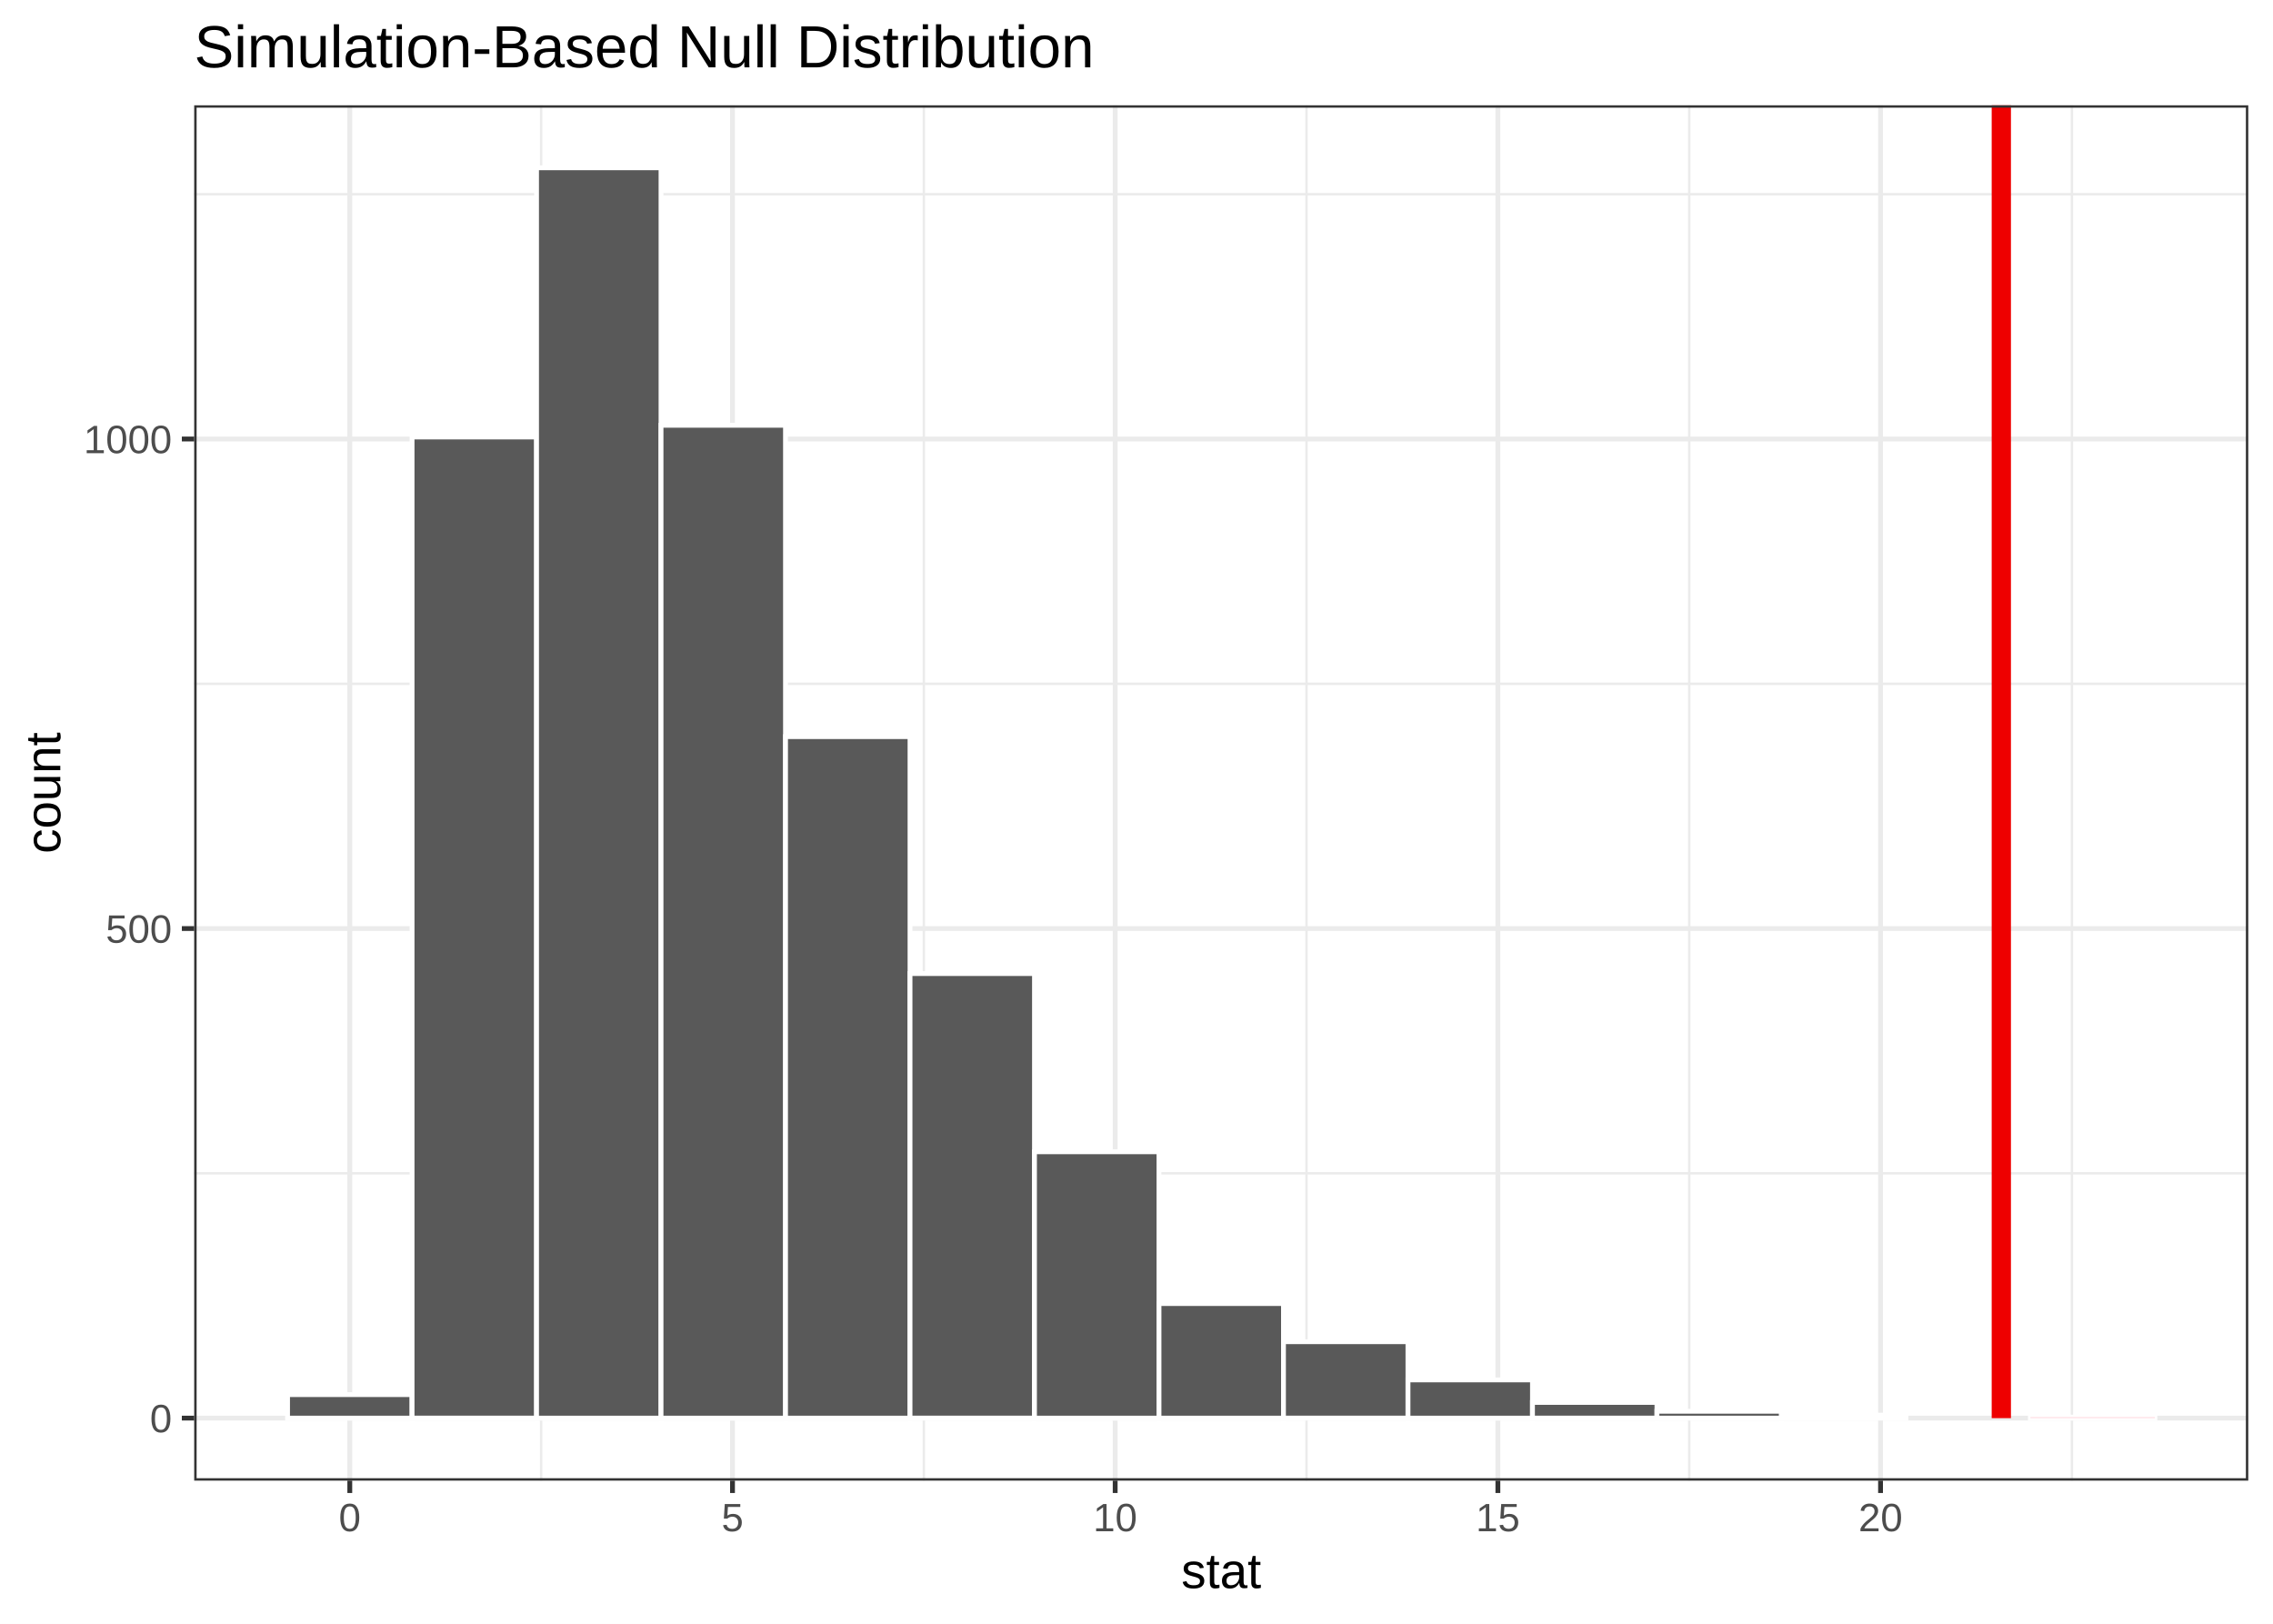
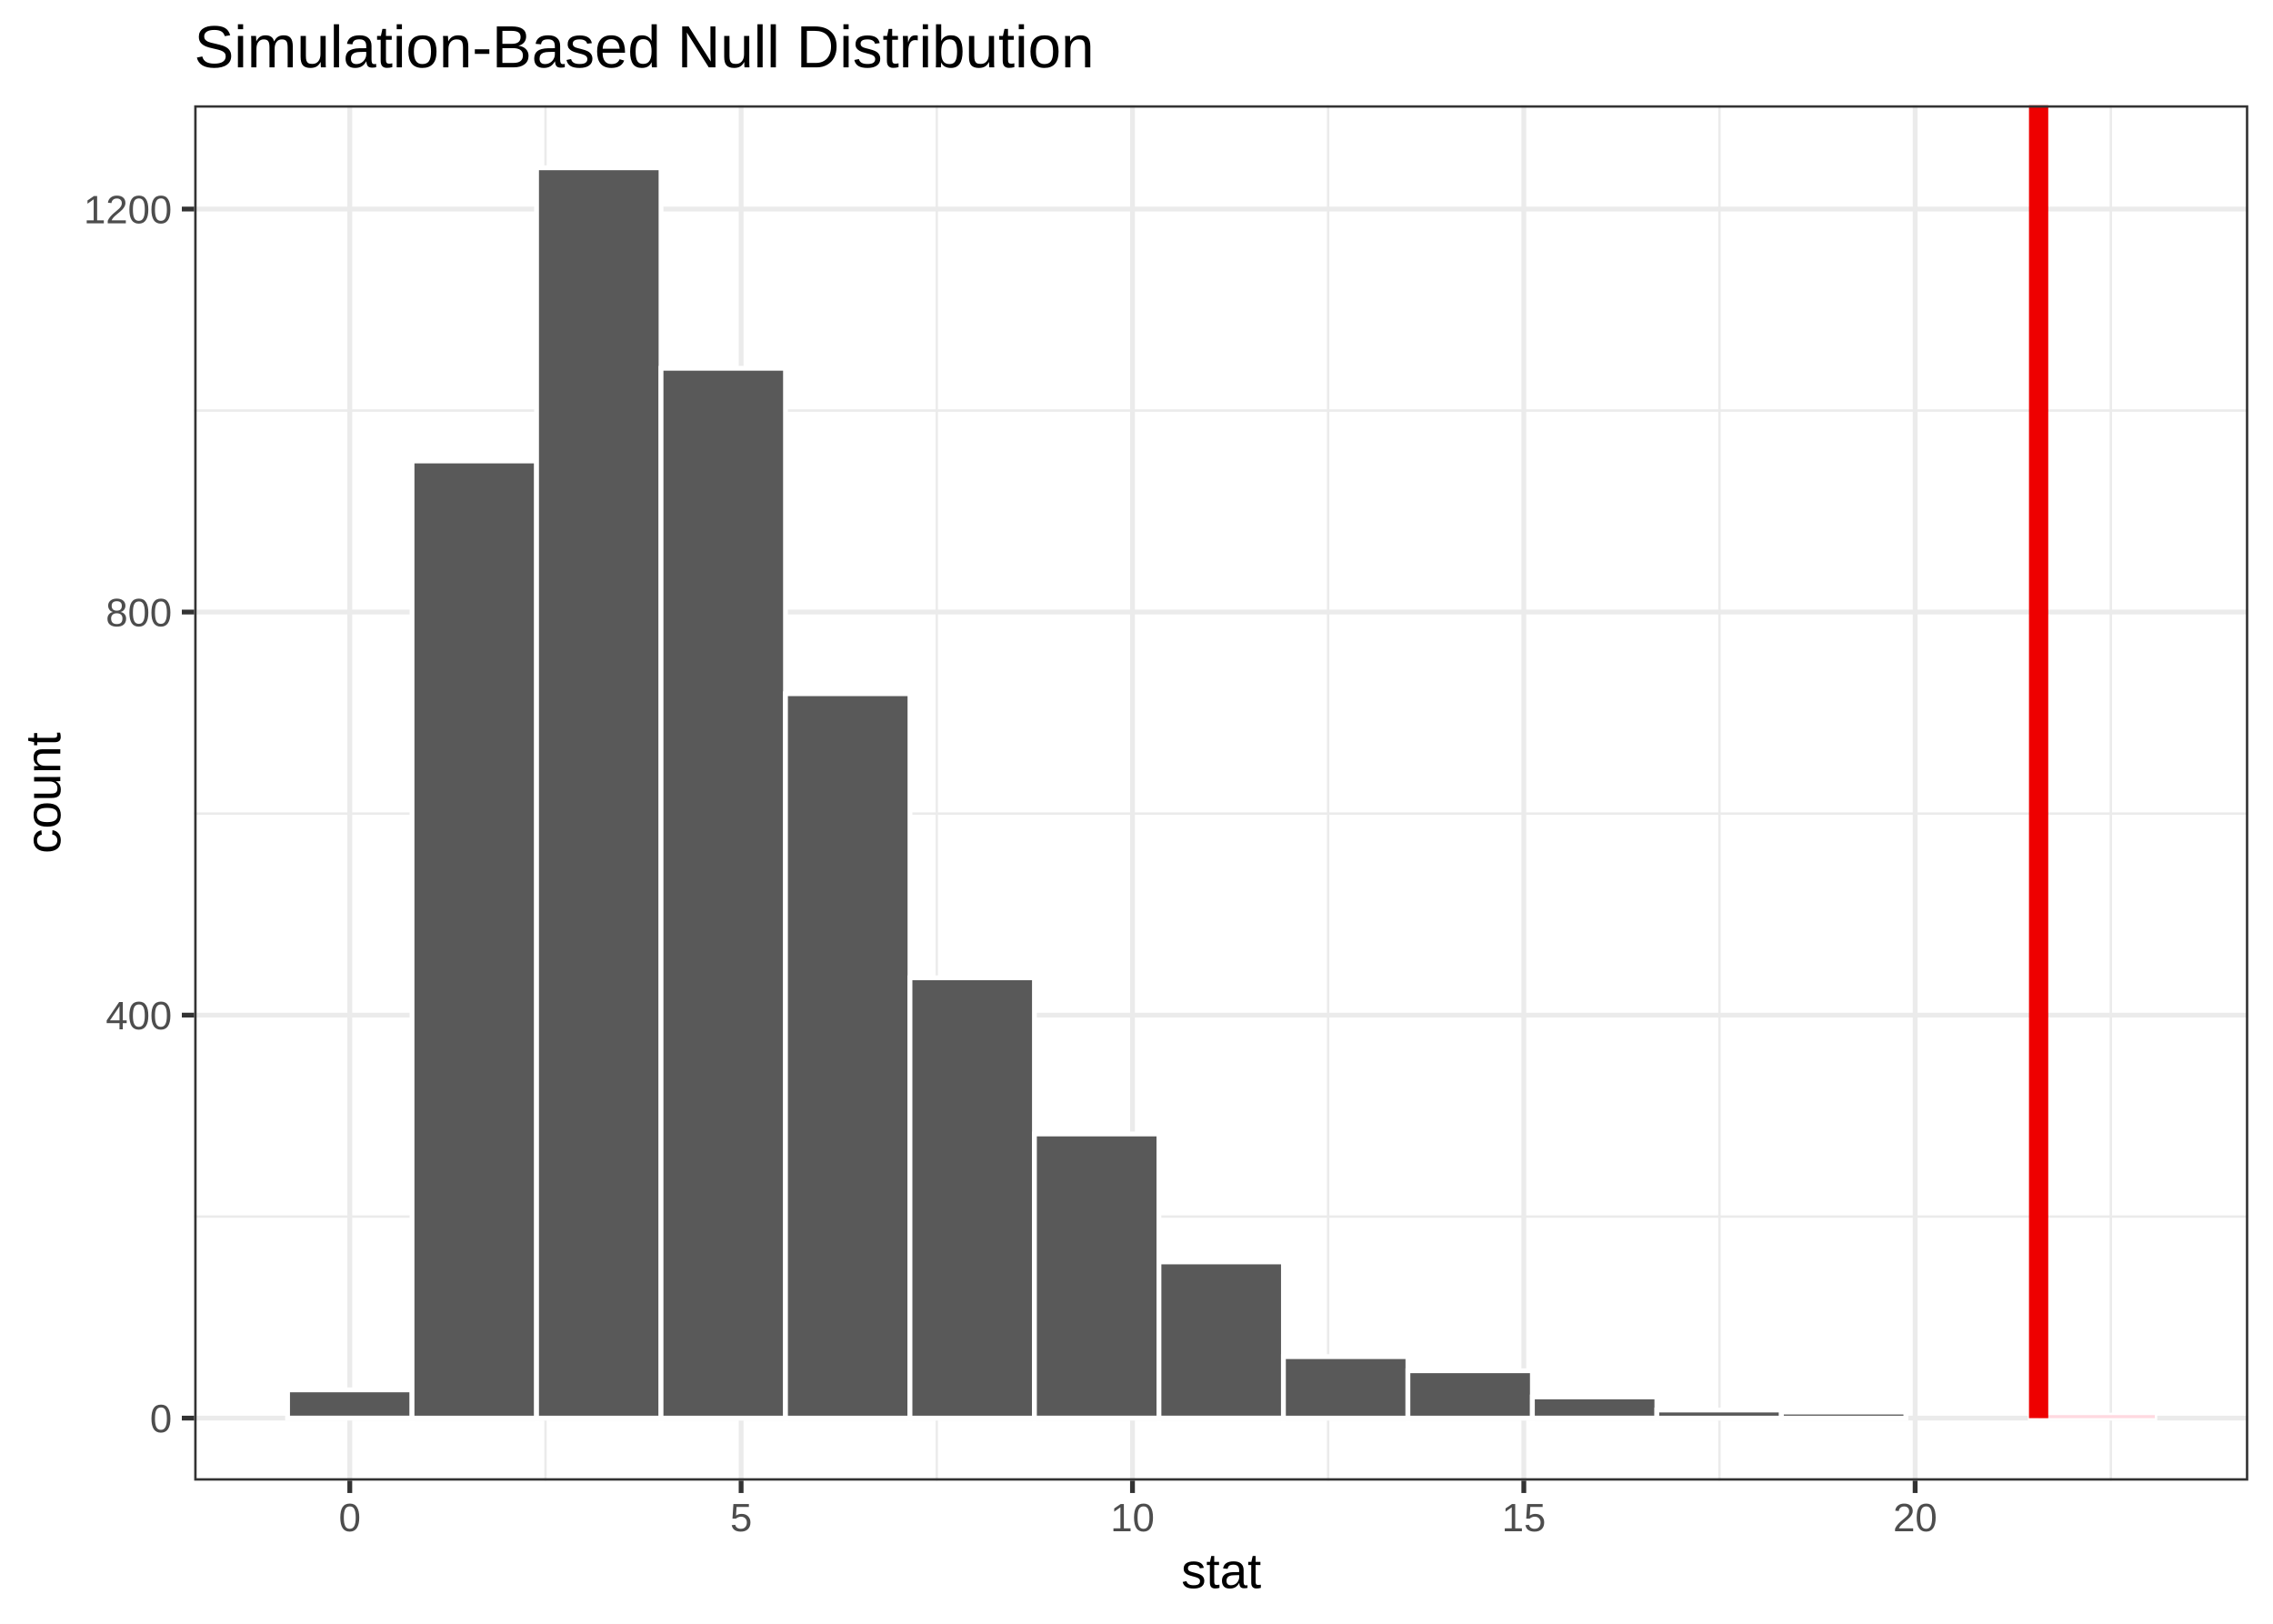
<svg xmlns="http://www.w3.org/2000/svg" class="svglite" width="504.00pt" height="360.00pt" viewBox="0 0 504.00 360.00">
  <defs>
    <style type="text/css">
    .svglite line, .svglite polyline, .svglite polygon, .svglite path, .svglite rect, .svglite circle {
      fill: none;
      stroke: #000000;
      stroke-linecap: round;
      stroke-linejoin: round;
      stroke-miterlimit: 10.00;
    }
    .svglite text {
      white-space: pre;
    }
  </style>
  </defs>
  <rect width="100%" height="100%" style="stroke: none; fill: none;" />
  <defs>
    <clipPath id="cpMC4wMHw1MDQuMDB8MC4wMHwzNjAuMDA=">
      <rect x="0.00" y="0.00" width="504.00" height="360.00" />
    </clipPath>
  </defs>
  <g clip-path="url(#cpMC4wMHw1MDQuMDB8MC4wMHwzNjAuMDA=)">
    <rect x="0.00" y="0.00" width="504.00" height="360.00" style="stroke-width: 1.07; stroke: #FFFFFF; fill: #FFFFFF;" />
  </g>
  <defs>
    <clipPath id="cpNDMuMDZ8NDk4LjUyfDIzLjM0fDMyOC4yNw==">
      <rect x="43.06" y="23.34" width="455.46" height="304.93" />
    </clipPath>
  </defs>
  <g clip-path="url(#cpNDMuMDZ8NDk4LjUyfDIzLjM0fDMyOC4yNw==)">
    <rect x="43.06" y="23.34" width="455.46" height="304.93" style="stroke-width: 1.07; stroke: none; fill: #FFFFFF;" />
-     <polyline points="43.06,260.14 498.52,260.14 " style="stroke-width: 0.53; stroke: #EBEBEB; stroke-linecap: butt;" />
-     <polyline points="43.06,151.60 498.52,151.60 " style="stroke-width: 0.53; stroke: #EBEBEB; stroke-linecap: butt;" />
-     <polyline points="43.06,43.06 498.52,43.06 " style="stroke-width: 0.53; stroke: #EBEBEB; stroke-linecap: butt;" />
-     <polyline points="119.99,328.27 119.99,23.34 " style="stroke-width: 0.53; stroke: #EBEBEB; stroke-linecap: butt;" />
-     <polyline points="204.85,328.27 204.85,23.34 " style="stroke-width: 0.53; stroke: #EBEBEB; stroke-linecap: butt;" />
-     <polyline points="289.70,328.27 289.70,23.34 " style="stroke-width: 0.53; stroke: #EBEBEB; stroke-linecap: butt;" />
-     <polyline points="374.56,328.27 374.56,23.34 " style="stroke-width: 0.53; stroke: #EBEBEB; stroke-linecap: butt;" />
-     <polyline points="459.41,328.27 459.41,23.34 " style="stroke-width: 0.53; stroke: #EBEBEB; stroke-linecap: butt;" />
+     <polyline points="43.06,269.73 498.52,269.73 " style="stroke-width: 0.53; stroke: #EBEBEB; stroke-linecap: butt;" />
+     <polyline points="43.06,180.38 498.52,180.38 " style="stroke-width: 0.53; stroke: #EBEBEB; stroke-linecap: butt;" />
+     <polyline points="43.06,91.03 498.52,91.03 " style="stroke-width: 0.53; stroke: #EBEBEB; stroke-linecap: butt;" />
+     <polyline points="120.95,328.27 120.95,23.34 " style="stroke-width: 0.53; stroke: #EBEBEB; stroke-linecap: butt;" />
+     <polyline points="207.72,328.27 207.72,23.34 " style="stroke-width: 0.53; stroke: #EBEBEB; stroke-linecap: butt;" />
+     <polyline points="294.49,328.27 294.49,23.34 " style="stroke-width: 0.53; stroke: #EBEBEB; stroke-linecap: butt;" />
+     <polyline points="381.26,328.27 381.26,23.34 " style="stroke-width: 0.53; stroke: #EBEBEB; stroke-linecap: butt;" />
+     <polyline points="468.04,328.27 468.04,23.34 " style="stroke-width: 0.53; stroke: #EBEBEB; stroke-linecap: butt;" />
    <polyline points="43.06,314.41 498.52,314.41 " style="stroke-width: 1.07; stroke: #EBEBEB; stroke-linecap: butt;" />
-     <polyline points="43.06,205.87 498.52,205.87 " style="stroke-width: 1.07; stroke: #EBEBEB; stroke-linecap: butt;" />
-     <polyline points="43.06,97.33 498.52,97.33 " style="stroke-width: 1.07; stroke: #EBEBEB; stroke-linecap: butt;" />
+     <polyline points="43.06,225.06 498.52,225.06 " style="stroke-width: 1.07; stroke: #EBEBEB; stroke-linecap: butt;" />
+     <polyline points="43.06,135.70 498.52,135.70 " style="stroke-width: 1.07; stroke: #EBEBEB; stroke-linecap: butt;" />
+     <polyline points="43.06,46.35 498.52,46.35 " style="stroke-width: 1.07; stroke: #EBEBEB; stroke-linecap: butt;" />
    <polyline points="77.56,328.27 77.56,23.34 " style="stroke-width: 1.07; stroke: #EBEBEB; stroke-linecap: butt;" />
-     <polyline points="162.42,328.27 162.42,23.34 " style="stroke-width: 1.07; stroke: #EBEBEB; stroke-linecap: butt;" />
-     <polyline points="247.27,328.27 247.27,23.34 " style="stroke-width: 1.07; stroke: #EBEBEB; stroke-linecap: butt;" />
-     <polyline points="332.13,328.27 332.13,23.34 " style="stroke-width: 1.07; stroke: #EBEBEB; stroke-linecap: butt;" />
-     <polyline points="416.98,328.27 416.98,23.34 " style="stroke-width: 1.07; stroke: #EBEBEB; stroke-linecap: butt;" />
-     <rect x="63.76" y="309.20" width="27.60" height="5.21" style="stroke-width: 1.07; stroke: #FFFFFF; stroke-linecap: butt; stroke-linejoin: miter; fill: #595959;" />
-     <rect x="91.37" y="96.89" width="27.60" height="217.51" style="stroke-width: 1.07; stroke: #FFFFFF; stroke-linecap: butt; stroke-linejoin: miter; fill: #595959;" />
+     <polyline points="164.33,328.27 164.33,23.34 " style="stroke-width: 1.07; stroke: #EBEBEB; stroke-linecap: butt;" />
+     <polyline points="251.11,328.27 251.11,23.34 " style="stroke-width: 1.07; stroke: #EBEBEB; stroke-linecap: butt;" />
+     <polyline points="337.88,328.27 337.88,23.34 " style="stroke-width: 1.07; stroke: #EBEBEB; stroke-linecap: butt;" />
+     <polyline points="424.65,328.27 424.65,23.34 " style="stroke-width: 1.07; stroke: #EBEBEB; stroke-linecap: butt;" />
+     <rect x="63.76" y="308.15" width="27.60" height="6.25" style="stroke-width: 1.07; stroke: #FFFFFF; stroke-linecap: butt; stroke-linejoin: miter; fill: #595959;" />
+     <rect x="91.36" y="102.20" width="27.60" height="212.21" style="stroke-width: 1.07; stroke: #FFFFFF; stroke-linecap: butt; stroke-linejoin: miter; fill: #595959;" />
    <rect x="118.97" y="37.20" width="27.60" height="277.21" style="stroke-width: 1.07; stroke: #FFFFFF; stroke-linecap: butt; stroke-linejoin: miter; fill: #595959;" />
-     <rect x="146.57" y="94.29" width="27.60" height="220.12" style="stroke-width: 1.07; stroke: #FFFFFF; stroke-linecap: butt; stroke-linejoin: miter; fill: #595959;" />
-     <rect x="174.18" y="163.32" width="27.60" height="151.09" style="stroke-width: 1.07; stroke: #FFFFFF; stroke-linecap: butt; stroke-linejoin: miter; fill: #595959;" />
-     <rect x="201.78" y="215.85" width="27.60" height="98.55" style="stroke-width: 1.07; stroke: #FFFFFF; stroke-linecap: butt; stroke-linejoin: miter; fill: #595959;" />
-     <rect x="229.38" y="255.36" width="27.60" height="59.05" style="stroke-width: 1.07; stroke: #FFFFFF; stroke-linecap: butt; stroke-linejoin: miter; fill: #595959;" />
-     <rect x="256.99" y="289.01" width="27.60" height="25.40" style="stroke-width: 1.07; stroke: #FFFFFF; stroke-linecap: butt; stroke-linejoin: miter; fill: #595959;" />
-     <rect x="284.59" y="297.47" width="27.60" height="16.93" style="stroke-width: 1.07; stroke: #FFFFFF; stroke-linecap: butt; stroke-linejoin: miter; fill: #595959;" />
-     <rect x="312.20" y="305.94" width="27.60" height="8.47" style="stroke-width: 1.07; stroke: #FFFFFF; stroke-linecap: butt; stroke-linejoin: miter; fill: #595959;" />
-     <rect x="339.80" y="310.93" width="27.60" height="3.47" style="stroke-width: 1.07; stroke: #FFFFFF; stroke-linecap: butt; stroke-linejoin: miter; fill: #595959;" />
-     <rect x="367.40" y="312.89" width="27.60" height="1.52" style="stroke-width: 1.07; stroke: #FFFFFF; stroke-linecap: butt; stroke-linejoin: miter; fill: #595959;" />
-     <rect x="395.01" y="313.75" width="27.60" height="0.65" style="stroke-width: 1.07; stroke: #FFFFFF; stroke-linecap: butt; stroke-linejoin: miter; fill: #595959;" />
-     <rect x="422.61" y="314.41" width="27.60" height="0.00" style="stroke-width: 1.07; stroke: #FFFFFF; stroke-linecap: butt; stroke-linejoin: miter; fill: #595959;" />
-     <rect x="450.21" y="314.19" width="27.60" height="0.22" style="stroke-width: 1.07; stroke: #FFFFFF; stroke-linecap: butt; stroke-linejoin: miter; fill: #595959;" />
-     <polygon points="443.76,314.41 443.76,314.41 450.21,314.41 450.21,314.41 450.21,314.41 450.21,314.41 450.21,314.41 450.21,314.33 450.21,314.26 450.21,314.19 450.21,314.19 477.82,314.19 477.82,314.19 477.82,314.41 477.82,314.41 477.82,314.41 450.21,314.41 450.21,314.41 450.21,314.41 450.21,314.41 450.21,314.41 450.21,314.41 450.21,314.41 450.21,314.41 450.21,314.41 443.76,314.41 443.76,314.41 443.75,314.41 " style="stroke-width: 0.00; stroke: none; stroke-linecap: butt; fill: #FFC0CB; fill-opacity: 0.60;" />
-     <polyline points="443.76,314.41 443.76,314.41 450.21,314.41 450.21,314.41 450.21,314.41 450.21,314.41 450.21,314.41 450.21,314.33 450.21,314.26 450.21,314.19 450.21,314.19 477.82,314.19 477.82,314.19 " style="stroke-width: 1.07; stroke: none; stroke-linecap: butt;" />
-     <line x1="443.76" y1="314.41" x2="443.76" y2="23.34" style="stroke-width: 4.27; stroke: #EE0000; stroke-linecap: butt;" />
+     <rect x="146.57" y="81.65" width="27.60" height="232.76" style="stroke-width: 1.07; stroke: #FFFFFF; stroke-linecap: butt; stroke-linejoin: miter; fill: #595959;" />
+     <rect x="174.17" y="153.80" width="27.60" height="160.61" style="stroke-width: 1.07; stroke: #FFFFFF; stroke-linecap: butt; stroke-linejoin: miter; fill: #595959;" />
+     <rect x="201.77" y="216.79" width="27.60" height="97.62" style="stroke-width: 1.07; stroke: #FFFFFF; stroke-linecap: butt; stroke-linejoin: miter; fill: #595959;" />
+     <rect x="229.37" y="251.41" width="27.60" height="62.99" style="stroke-width: 1.07; stroke: #FFFFFF; stroke-linecap: butt; stroke-linejoin: miter; fill: #595959;" />
+     <rect x="256.98" y="279.78" width="27.60" height="34.62" style="stroke-width: 1.07; stroke: #FFFFFF; stroke-linecap: butt; stroke-linejoin: miter; fill: #595959;" />
+     <rect x="284.58" y="300.78" width="27.60" height="13.63" style="stroke-width: 1.07; stroke: #FFFFFF; stroke-linecap: butt; stroke-linejoin: miter; fill: #595959;" />
+     <rect x="312.18" y="303.91" width="27.60" height="10.50" style="stroke-width: 1.07; stroke: #FFFFFF; stroke-linecap: butt; stroke-linejoin: miter; fill: #595959;" />
+     <rect x="339.78" y="309.71" width="27.60" height="4.69" style="stroke-width: 1.07; stroke: #FFFFFF; stroke-linecap: butt; stroke-linejoin: miter; fill: #595959;" />
+     <rect x="367.38" y="312.62" width="27.60" height="1.79" style="stroke-width: 1.07; stroke: #FFFFFF; stroke-linecap: butt; stroke-linejoin: miter; fill: #595959;" />
+     <rect x="394.99" y="313.07" width="27.60" height="1.34" style="stroke-width: 1.07; stroke: #FFFFFF; stroke-linecap: butt; stroke-linejoin: miter; fill: #595959;" />
+     <rect x="422.59" y="314.41" width="27.60" height="0.00" style="stroke-width: 1.07; stroke: #FFFFFF; stroke-linecap: butt; stroke-linejoin: miter; fill: #595959;" />
+     <rect x="450.19" y="313.74" width="27.60" height="0.67" style="stroke-width: 1.07; stroke: #FFFFFF; stroke-linecap: butt; stroke-linejoin: miter; fill: #595959;" />
+     <polygon points="452.03,313.74 452.05,313.74 477.77,313.74 477.79,313.74 477.82,314.41 477.79,314.41 477.77,314.41 452.05,314.41 452.03,314.41 452.00,314.41 " style="stroke-width: 0.00; stroke: none; stroke-linecap: butt; fill: #FFC0CB; fill-opacity: 0.60;" />
+     <polyline points="452.03,313.74 452.05,313.74 477.77,313.74 477.79,313.74 " style="stroke-width: 1.07; stroke: none; stroke-linecap: butt;" />
+     <line x1="452.03" y1="314.41" x2="452.03" y2="23.34" style="stroke-width: 4.27; stroke: #EE0000; stroke-linecap: butt;" />
    <rect x="43.06" y="23.34" width="455.46" height="304.93" style="stroke-width: 1.07; stroke: #333333;" />
  </g>
  <g clip-path="url(#cpMC4wMHw1MDQuMDB8MC4wMHwzNjAuMDA=)">
    <text x="38.13" y="317.56" text-anchor="end" style="font-size: 8.80px;fill: #4D4D4D; font-family: &quot;Arial&quot;;" textLength="4.90px" lengthAdjust="spacingAndGlyphs">0</text>
-     <text x="38.13" y="209.02" text-anchor="end" style="font-size: 8.80px;fill: #4D4D4D; font-family: &quot;Arial&quot;;" textLength="14.69px" lengthAdjust="spacingAndGlyphs">500</text>
-     <text x="38.13" y="100.48" text-anchor="end" style="font-size: 8.80px;fill: #4D4D4D; font-family: &quot;Arial&quot;;" textLength="19.58px" lengthAdjust="spacingAndGlyphs">1000</text>
+     <text x="38.13" y="228.21" text-anchor="end" style="font-size: 8.80px;fill: #4D4D4D; font-family: &quot;Arial&quot;;" textLength="14.69px" lengthAdjust="spacingAndGlyphs">400</text>
+     <text x="38.13" y="138.86" text-anchor="end" style="font-size: 8.80px;fill: #4D4D4D; font-family: &quot;Arial&quot;;" textLength="14.69px" lengthAdjust="spacingAndGlyphs">800</text>
+     <text x="38.13" y="49.51" text-anchor="end" style="font-size: 8.80px;fill: #4D4D4D; font-family: &quot;Arial&quot;;" textLength="19.58px" lengthAdjust="spacingAndGlyphs">1200</text>
    <polyline points="40.32,314.41 43.06,314.41 " style="stroke-width: 1.07; stroke: #333333; stroke-linecap: butt;" />
-     <polyline points="40.32,205.87 43.06,205.87 " style="stroke-width: 1.07; stroke: #333333; stroke-linecap: butt;" />
-     <polyline points="40.32,97.33 43.06,97.33 " style="stroke-width: 1.07; stroke: #333333; stroke-linecap: butt;" />
+     <polyline points="40.32,225.06 43.06,225.06 " style="stroke-width: 1.07; stroke: #333333; stroke-linecap: butt;" />
+     <polyline points="40.32,135.70 43.06,135.70 " style="stroke-width: 1.07; stroke: #333333; stroke-linecap: butt;" />
+     <polyline points="40.32,46.35 43.06,46.35 " style="stroke-width: 1.07; stroke: #333333; stroke-linecap: butt;" />
    <polyline points="77.56,331.01 77.56,328.27 " style="stroke-width: 1.07; stroke: #333333; stroke-linecap: butt;" />
-     <polyline points="162.42,331.01 162.42,328.27 " style="stroke-width: 1.07; stroke: #333333; stroke-linecap: butt;" />
-     <polyline points="247.27,331.01 247.27,328.27 " style="stroke-width: 1.07; stroke: #333333; stroke-linecap: butt;" />
-     <polyline points="332.13,331.01 332.13,328.27 " style="stroke-width: 1.07; stroke: #333333; stroke-linecap: butt;" />
-     <polyline points="416.98,331.01 416.98,328.27 " style="stroke-width: 1.07; stroke: #333333; stroke-linecap: butt;" />
+     <polyline points="164.33,331.01 164.33,328.27 " style="stroke-width: 1.07; stroke: #333333; stroke-linecap: butt;" />
+     <polyline points="251.11,331.01 251.11,328.27 " style="stroke-width: 1.07; stroke: #333333; stroke-linecap: butt;" />
+     <polyline points="337.88,331.01 337.88,328.27 " style="stroke-width: 1.07; stroke: #333333; stroke-linecap: butt;" />
+     <polyline points="424.65,331.01 424.65,328.27 " style="stroke-width: 1.07; stroke: #333333; stroke-linecap: butt;" />
    <text x="77.56" y="339.50" text-anchor="middle" style="font-size: 8.80px;fill: #4D4D4D; font-family: &quot;Arial&quot;;" textLength="4.90px" lengthAdjust="spacingAndGlyphs">0</text>
-     <text x="162.42" y="339.50" text-anchor="middle" style="font-size: 8.80px;fill: #4D4D4D; font-family: &quot;Arial&quot;;" textLength="4.90px" lengthAdjust="spacingAndGlyphs">5</text>
-     <text x="247.27" y="339.50" text-anchor="middle" style="font-size: 8.80px;fill: #4D4D4D; font-family: &quot;Arial&quot;;" textLength="9.79px" lengthAdjust="spacingAndGlyphs">10</text>
-     <text x="332.13" y="339.50" text-anchor="middle" style="font-size: 8.80px;fill: #4D4D4D; font-family: &quot;Arial&quot;;" textLength="9.79px" lengthAdjust="spacingAndGlyphs">15</text>
-     <text x="416.98" y="339.50" text-anchor="middle" style="font-size: 8.80px;fill: #4D4D4D; font-family: &quot;Arial&quot;;" textLength="9.79px" lengthAdjust="spacingAndGlyphs">20</text>
+     <text x="164.33" y="339.50" text-anchor="middle" style="font-size: 8.80px;fill: #4D4D4D; font-family: &quot;Arial&quot;;" textLength="4.90px" lengthAdjust="spacingAndGlyphs">5</text>
+     <text x="251.11" y="339.50" text-anchor="middle" style="font-size: 8.80px;fill: #4D4D4D; font-family: &quot;Arial&quot;;" textLength="9.79px" lengthAdjust="spacingAndGlyphs">10</text>
+     <text x="337.88" y="339.50" text-anchor="middle" style="font-size: 8.80px;fill: #4D4D4D; font-family: &quot;Arial&quot;;" textLength="9.79px" lengthAdjust="spacingAndGlyphs">15</text>
+     <text x="424.65" y="339.50" text-anchor="middle" style="font-size: 8.80px;fill: #4D4D4D; font-family: &quot;Arial&quot;;" textLength="9.79px" lengthAdjust="spacingAndGlyphs">20</text>
    <text x="270.79" y="352.09" text-anchor="middle" style="font-size: 11.00px; font-family: &quot;Arial&quot;;" textLength="17.73px" lengthAdjust="spacingAndGlyphs">stat</text>
    <text transform="translate(13.37,175.80) rotate(-90)" text-anchor="middle" style="font-size: 11.00px; font-family: &quot;Arial&quot;;" textLength="26.91px" lengthAdjust="spacingAndGlyphs">count</text>
    <text x="43.06" y="14.94" style="font-size: 13.20px; font-family: &quot;Arial&quot;;" textLength="199.42px" lengthAdjust="spacingAndGlyphs">Simulation-Based Null Distribution</text>
  </g>
</svg>
